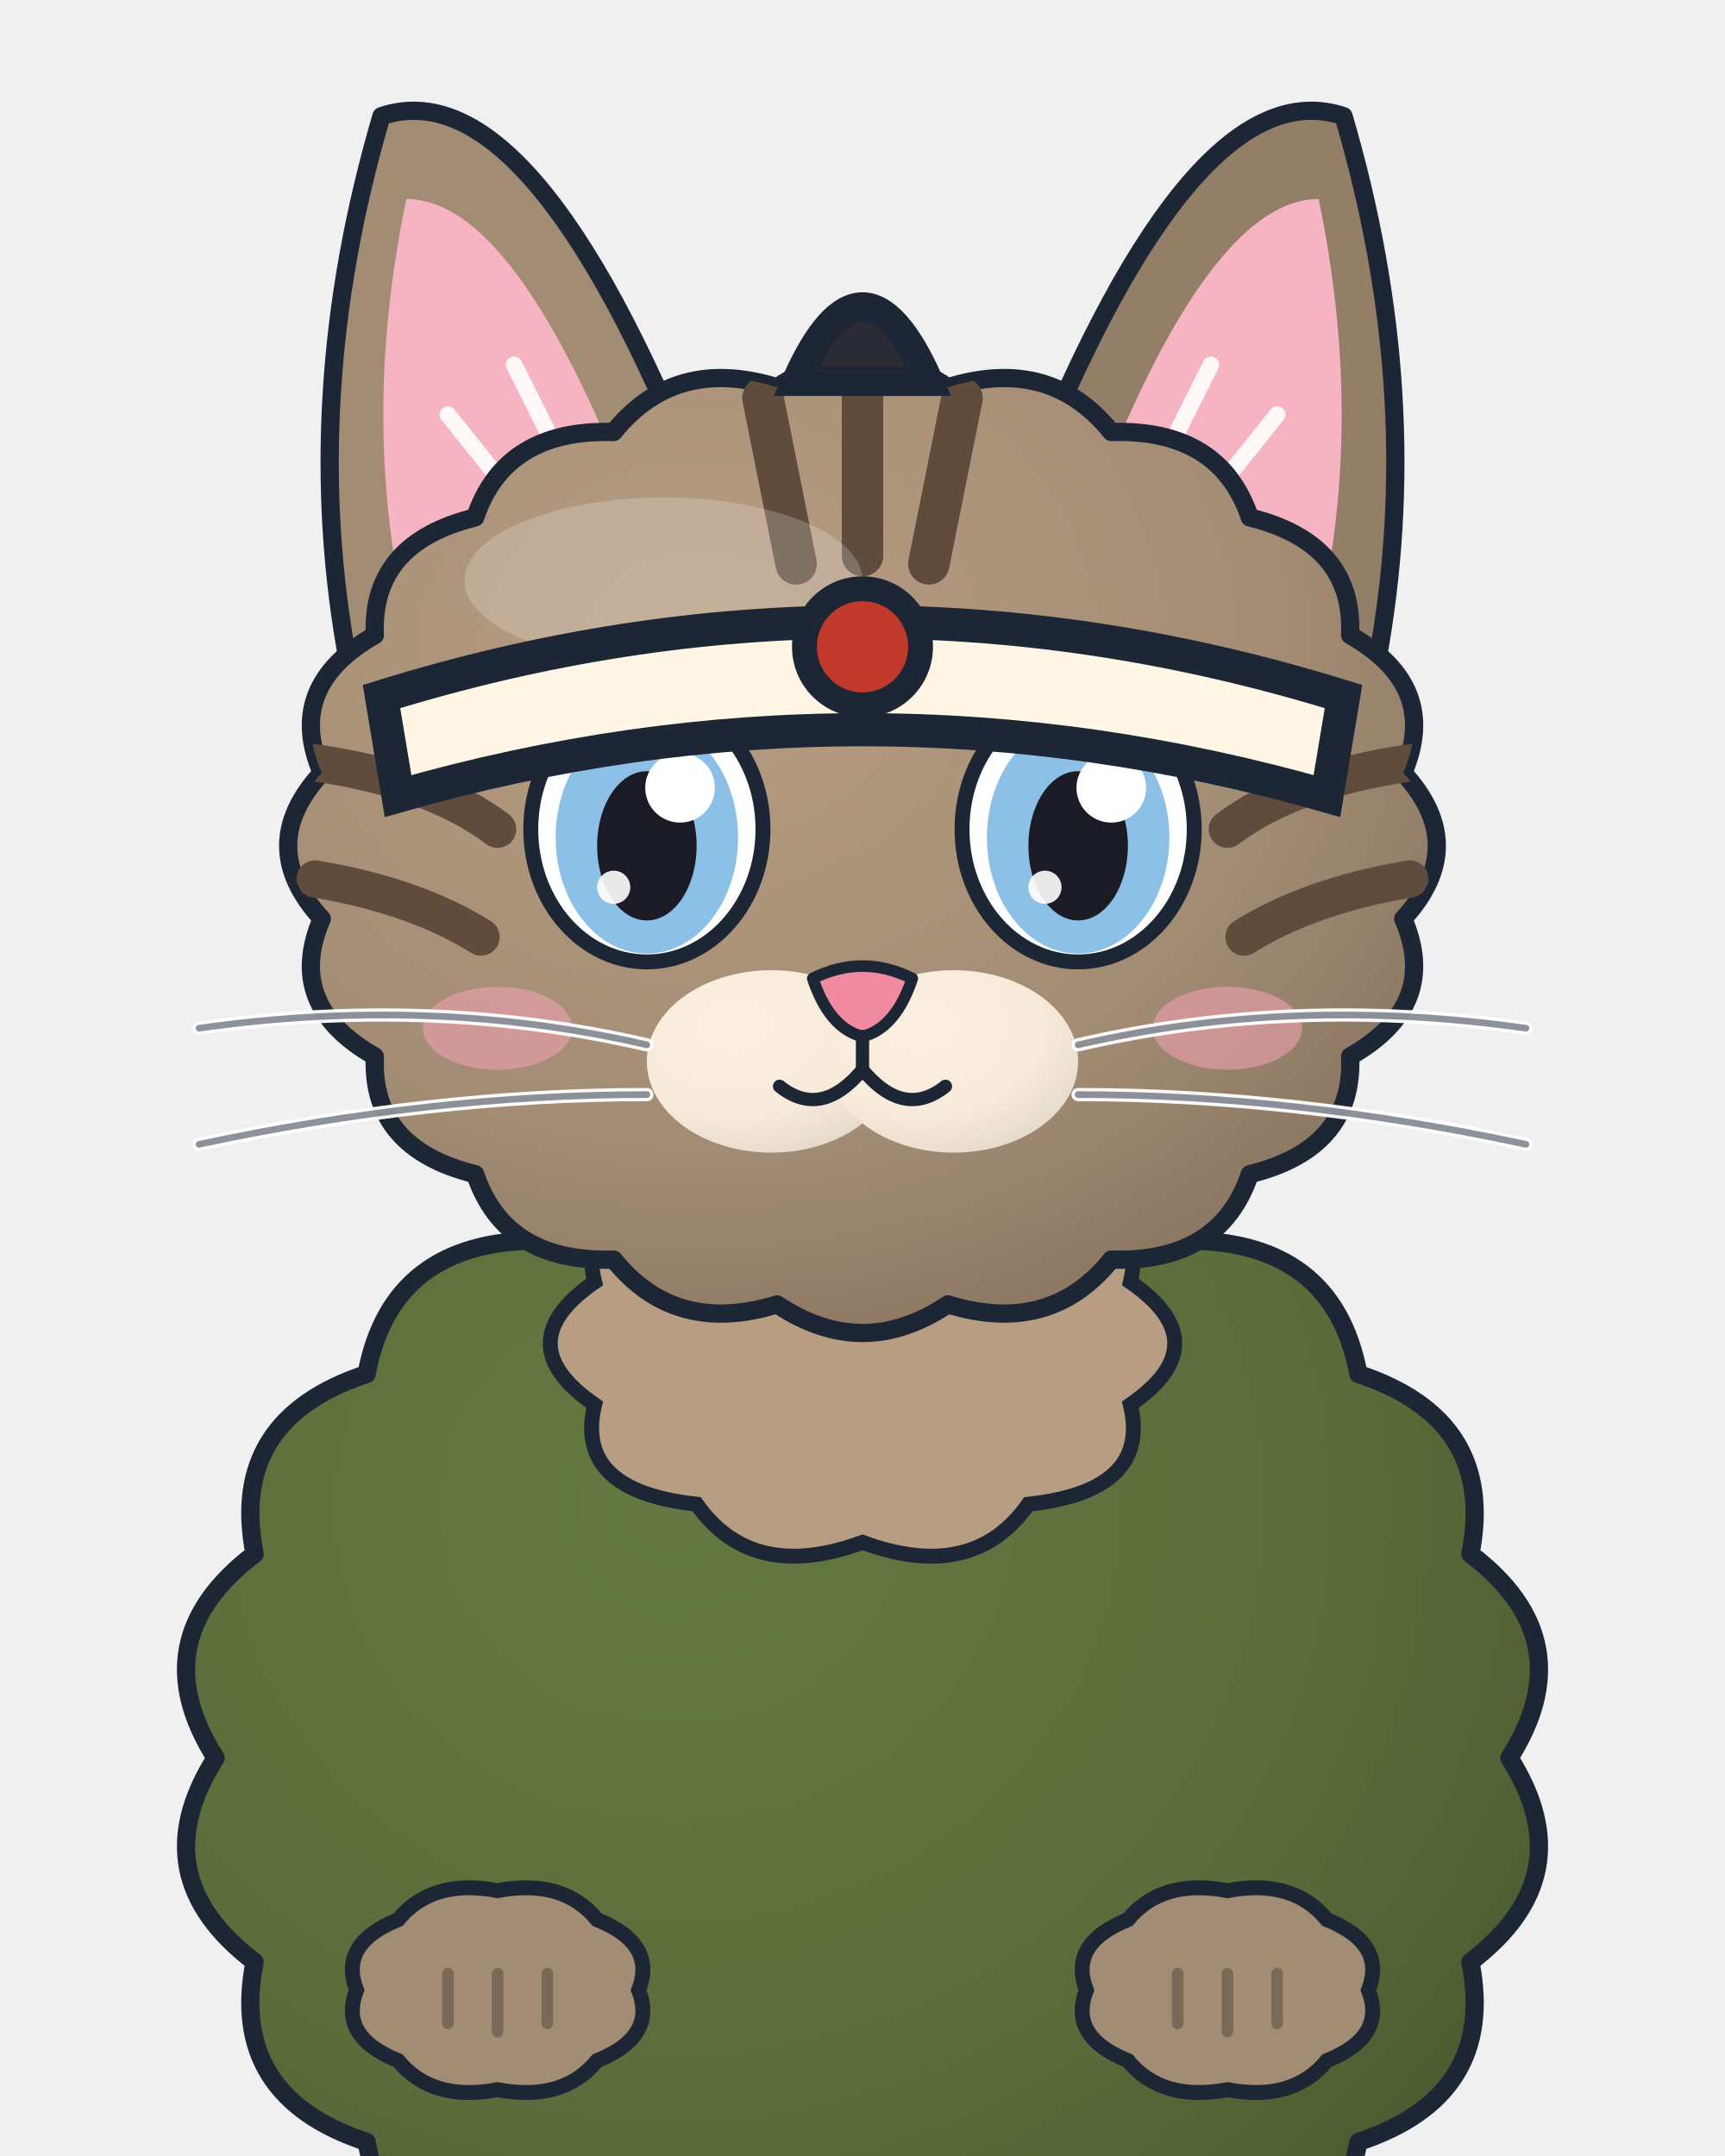
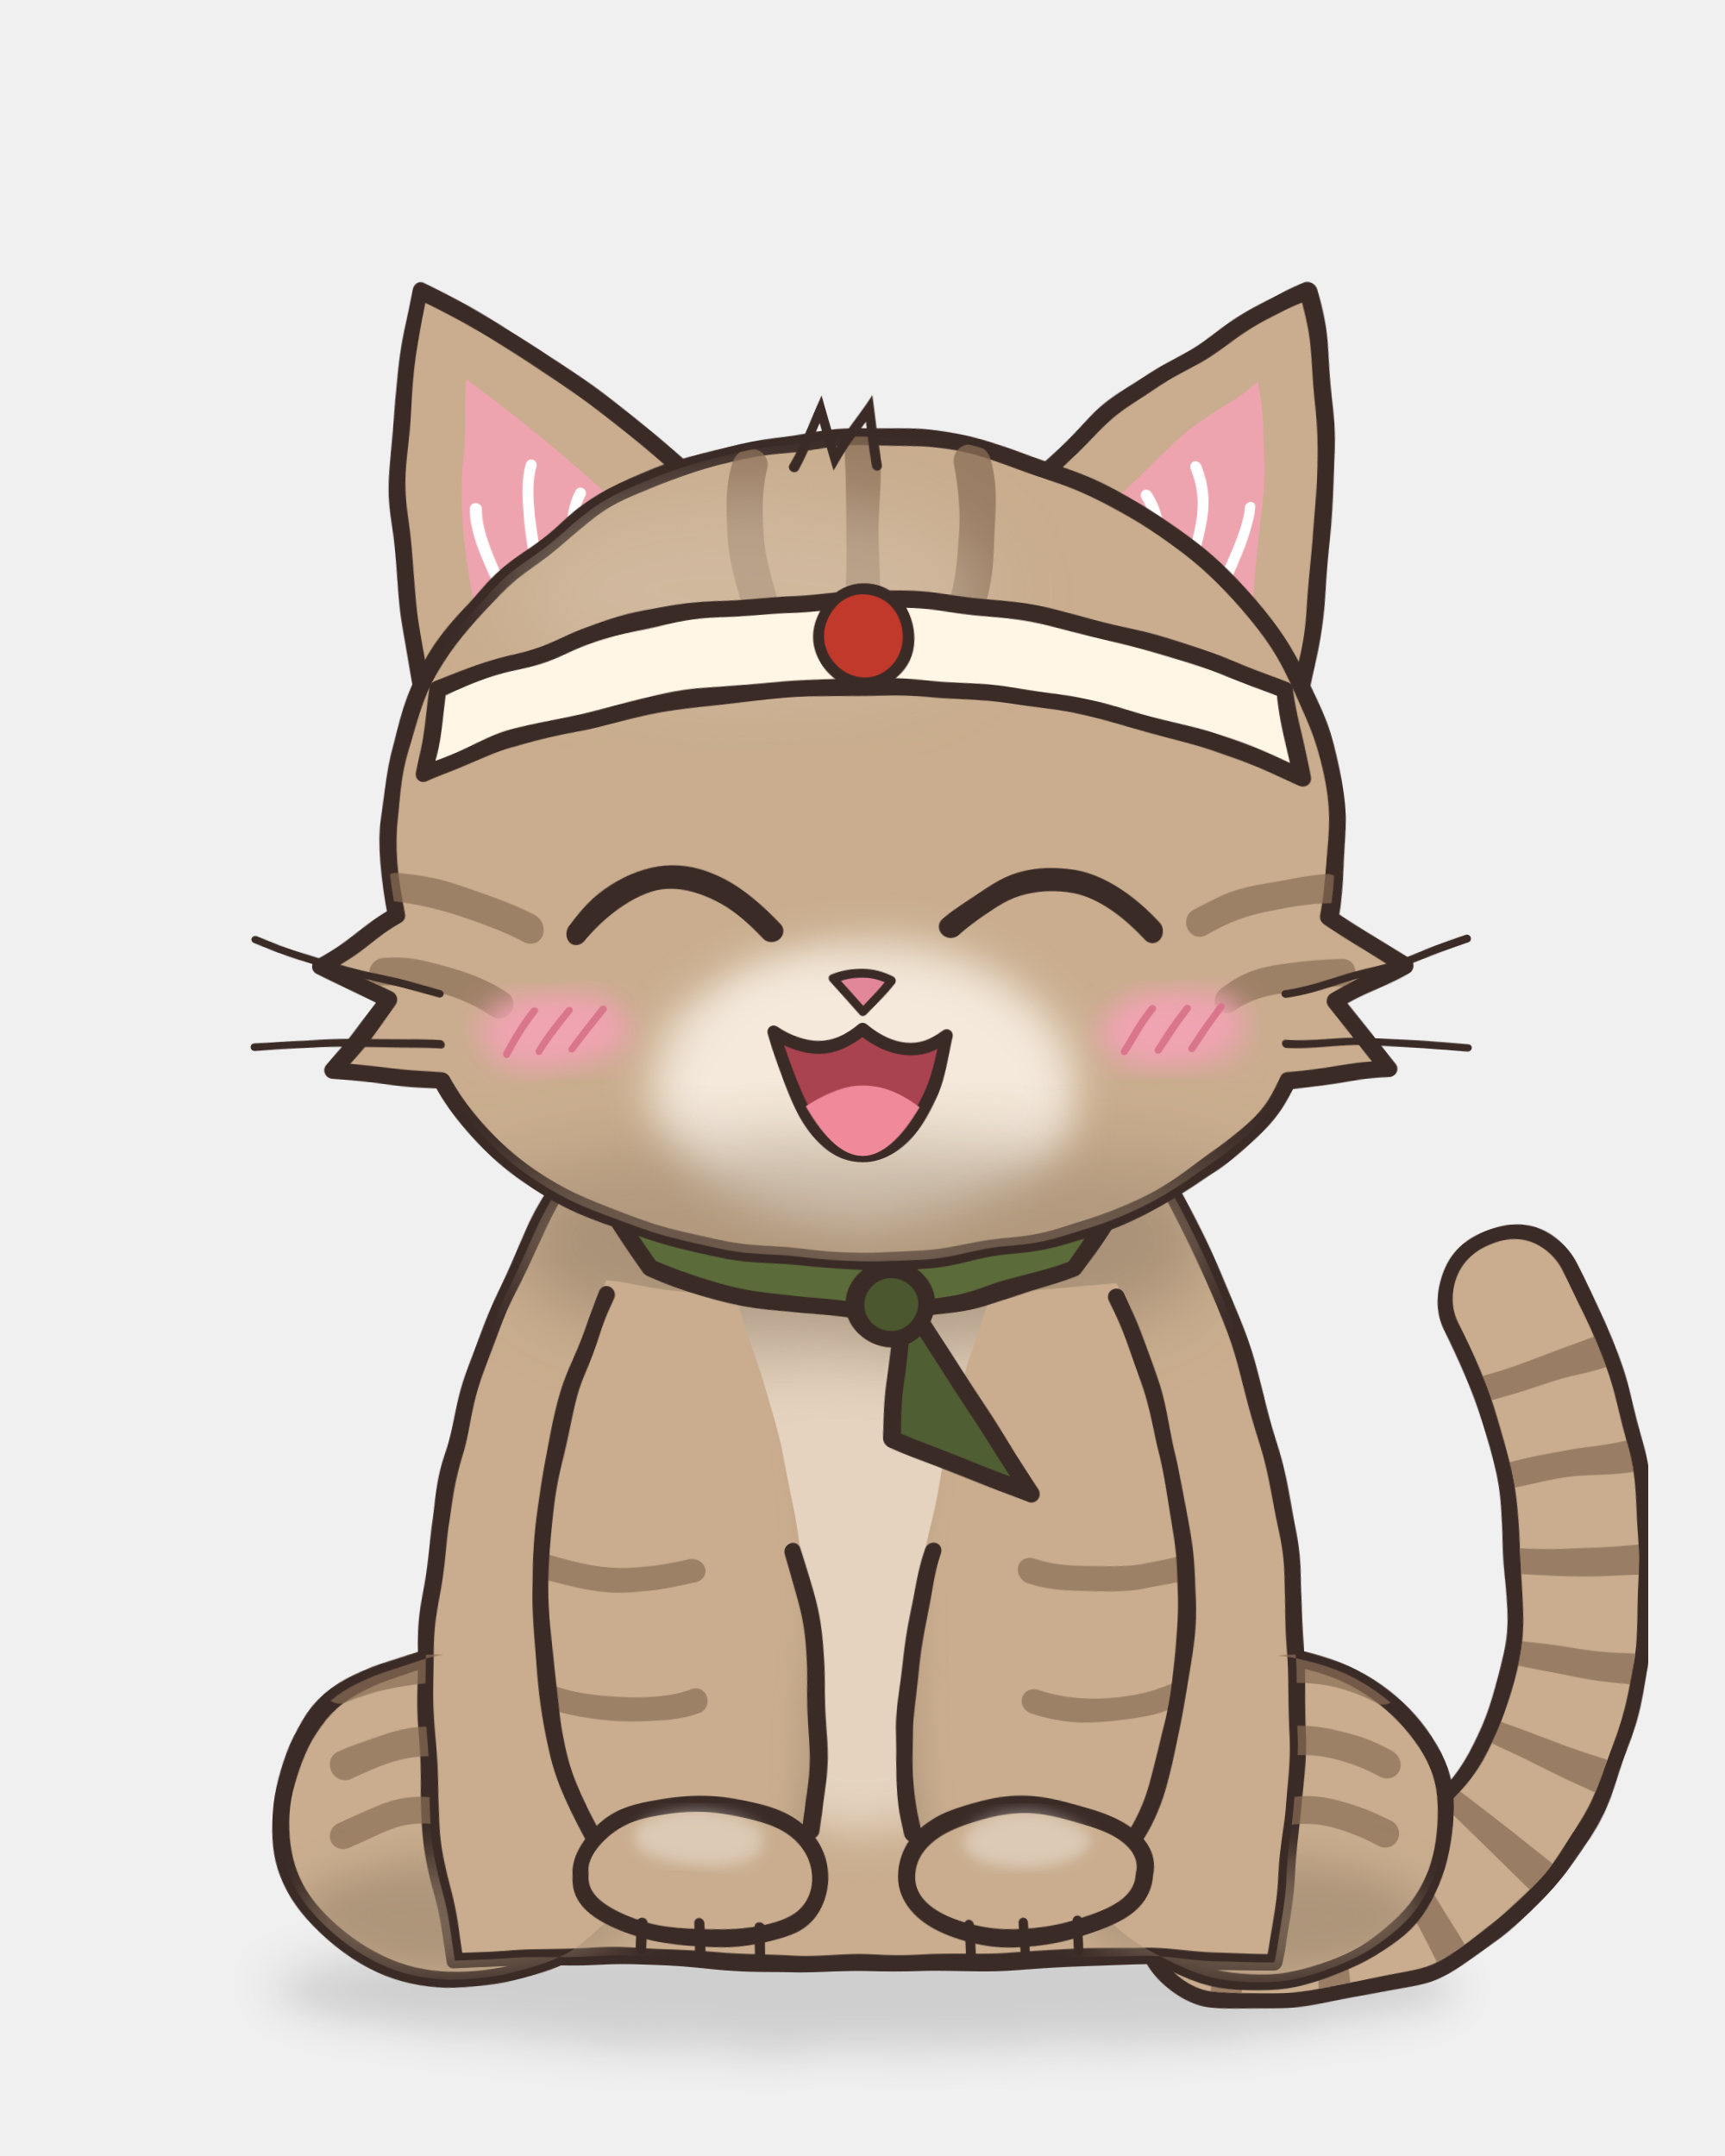
<svg xmlns="http://www.w3.org/2000/svg" viewBox="-104 -252 208 260">
  <defs>
-     <radialGradient id="osamuraiwhite05484" cx=".36" cy=".30" r=".85">
-       <stop offset="0" stop-color="#667841" />
-       <stop offset=".6" stop-color="#5b6b3a" />
-       <stop offset="1" stop-color="#47532d" />
-     </radialGradient>
-     <radialGradient id="fsamuraiwhite05484" cx=".36" cy=".30" r=".85">
-       <stop offset="0" stop-color="#b79d82" />
-       <stop offset=".6" stop-color="#a38c74" />
-       <stop offset="1" stop-color="#7f6d5a" />
-     </radialGradient>
-     <radialGradient id="wsamuraiwhite05484" cx=".36" cy=".30" r=".85">
-       <stop offset="0" stop-color="#fbefdf" />
-       <stop offset=".6" stop-color="#f6eadb" />
-       <stop offset="1" stop-color="#ddd3c5" />
-     </radialGradient>
-     <clipPath id="hsamuraiwhite05484">
-       <path d="M65.2 -141.2 Q69.7 -130.8 58.8 -124.6 Q59.3 -113.5 46.7 -110.4 Q43.1 -99.7 30.0 -100.1 Q22.6 -90.9 10.3 -94.7 Q0.0 -87.8 -10.3 -94.7 Q-22.6 -90.9 -30.0 -100.1 Q-43.1 -99.7 -46.7 -110.4 Q-59.3 -113.5 -58.8 -124.6 Q-69.7 -130.8 -65.2 -141.2 Q-73.3 -150.0 -65.2 -158.8 Q-69.7 -169.2 -58.8 -175.4 Q-59.3 -186.5 -46.7 -189.6 Q-43.1 -200.3 -30.0 -199.9 Q-22.6 -209.1 -10.3 -205.3 Q-0.0 -212.2 10.3 -205.3 Q22.6 -209.1 30.0 -199.9 Q43.1 -200.3 46.7 -189.6 Q59.3 -186.5 58.8 -175.4 Q69.7 -169.2 65.2 -158.8 Q73.3 -150.0 65.2 -141.2Z" />
-     </clipPath>
+     <filter id="ink" x="-5%" y="-5%" width="110%" height="110%">
+       <feTurbulence type="fractalNoise" baseFrequency=".05" numOctaves="2" seed="3" result="n" />
+       <feDisplacementMap in="SourceGraphic" in2="n" scale="2.2" />
+     </filter>
+     <filter id="pencil">
+       <feTurbulence type="fractalNoise" baseFrequency="1.1 .35" numOctaves="2" seed="5" />
+       <feColorMatrix values="0 0 0 0 .25  0 0 0 0 .2  0 0 0 0 .18  0 0 0 .22 -.02" />
+       <feComposite in2="SourceGraphic" operator="in" />
+     </filter>
+     <filter id="blur1">
+       <feGaussianBlur stdDeviation="1" />
+     </filter>
+     <filter id="blur2">
+       <feGaussianBlur stdDeviation="2" />
+     </filter>
+     <filter id="blur3" x="-30%" y="-30%" width="160%" height="160%">
+       <feGaussianBlur stdDeviation="3" />
+     </filter>
+     <filter id="blur4" x="-30%" y="-30%" width="160%" height="160%">
+       <feGaussianBlur stdDeviation="5" />
+     </filter>
  </defs>
-   <ellipse cx="6" cy="34" rx="78" ry="15" fill="#000" opacity=".15" />
-   <path d="M78.0 -40.0 Q87.0 -25.8 73.3 -15.4 Q76.5 0.8 59.8 6.3 Q56.8 22.4 39.0 22.4 Q30.2 36.6 13.5 30.9 Q0.0 41.5 -13.5 30.9 Q-30.2 36.6 -39.0 22.4 Q-56.8 22.4 -59.8 6.3 Q-76.5 0.8 -73.3 -15.4 Q-87.0 -25.8 -78.0 -40.0 Q-87.0 -54.2 -73.3 -64.6 Q-76.5 -80.8 -59.8 -86.3 Q-56.8 -102.4 -39.0 -102.4 Q-30.2 -116.6 -13.5 -110.9 Q-0.0 -121.5 13.5 -110.9 Q30.2 -116.6 39.0 -102.4 Q56.8 -102.4 59.8 -86.3 Q76.5 -80.8 73.3 -64.6 Q87.0 -54.2 78.0 -40.0Z" fill="url(#osamuraiwhite05484)" stroke="#1d2635" stroke-width="2.2" stroke-linejoin="round" />
-   <path d="M32.3 -82.6 Q34.8 -72.2 20.0 -70.6 Q13.3 -61.1 0.0 -66.0 Q-13.3 -61.1 -20.0 -70.6 Q-34.8 -72.2 -32.3 -82.6 Q-43.0 -90.0 -32.3 -97.4 Q-34.8 -107.8 -20.0 -109.4 Q-13.3 -118.9 -0.0 -114.0 Q13.3 -118.9 20.0 -109.4 Q34.8 -107.8 32.3 -97.4 Q43.0 -90.0 32.3 -82.6Z" fill="#b79d82" stroke="#1d2635" stroke-width="1.8" />
-   <path d="M-20 -194 Q-40 -244 -58 -238 Q-68 -204 -62 -172Z" fill="#a38c74" stroke="#1d2635" stroke-width="2.2" stroke-linejoin="round" />
-   <path d="M-28 -192 Q-42 -228 -55 -228 Q-60 -204 -56 -182Z" fill="#f6b3c2" />
-   <path d="M-36 -196 l-6 -12 M-42 -192 l-8 -10" stroke="#fff" stroke-width="2" stroke-linecap="round" opacity=".9" />
-   <path d="M20 -194 Q40 -244 58 -238 Q68 -204 62 -172Z" fill="#937e68" stroke="#1d2635" stroke-width="2.2" stroke-linejoin="round" />
-   <path d="M28 -192 Q42 -228 55 -228 Q60 -204 56 -182Z" fill="#f6b3c2" />
-   <path d="M36 -196 l6 -12 M42 -192 l8 -10" stroke="#fff" stroke-width="2" stroke-linecap="round" opacity=".9" />
-   <path d="M65.2 -141.2 Q69.7 -130.8 58.8 -124.6 Q59.3 -113.5 46.7 -110.4 Q43.1 -99.7 30.0 -100.1 Q22.6 -90.9 10.3 -94.7 Q0.0 -87.8 -10.3 -94.7 Q-22.6 -90.9 -30.0 -100.1 Q-43.1 -99.7 -46.7 -110.4 Q-59.3 -113.5 -58.8 -124.6 Q-69.7 -130.8 -65.2 -141.2 Q-73.3 -150.0 -65.2 -158.8 Q-69.7 -169.2 -58.8 -175.4 Q-59.3 -186.5 -46.7 -189.6 Q-43.1 -200.3 -30.0 -199.9 Q-22.6 -209.1 -10.3 -205.3 Q-0.0 -212.2 10.3 -205.3 Q22.6 -209.1 30.0 -199.9 Q43.1 -200.3 46.7 -189.6 Q59.3 -186.5 58.8 -175.4 Q69.7 -169.2 65.2 -158.8 Q73.3 -150.0 65.2 -141.2Z" fill="url(#fsamuraiwhite05484)" stroke="#1d2635" stroke-width="2.2" stroke-linejoin="round" />
-   <g clip-path="url(#hsamuraiwhite05484)">
-     <path d="M-12 -204 l4 20 M0 -207 v22 M12 -204 l-4 20" stroke="#5f4c3d" stroke-width="5" stroke-linecap="round" />
-     <path d="M-66 -160 q14 2 22 8 M-66 -146 q12 2 20 7" stroke="#5f4c3d" stroke-width="4.5" stroke-linecap="round" fill="none" />
-     <path d="M66 -160 q-14 2 -22 8 M66 -146 q-12 2 -20 7" stroke="#5f4c3d" stroke-width="4.5" stroke-linecap="round" fill="none" />
+   <g transform="translate(0 -150) scale(.85) translate(-120 -94)">
+     <g transform="translate(0,0)">
+       <defs>
+         <clipPath id="hasamuraiwhiteNone">
+           <path d="M54 104 C46 64 82 36 120 36 C158 36 194 64 186 104 L197 111 L187 116 L195 126 L180 127 C170 145 146 153 120 153 C94 153 70 145 60 127 L45 126 L53 116 L43 111 Z" />
+         </clipPath>
+         <clipPath id="basamuraiwhiteNone">
+           <path d="M78 140 C58 172 54 216 62 252 L178 252 C186 216 182 172 162 140 Z" />
+           <ellipse cx="64" cy="232" rx="27" ry="23" />
+           <ellipse cx="176" cy="232" rx="27" ry="23" />
+         </clipPath>
+       </defs>
+       <g filter="url(#ink)">
+         <ellipse cx="120" cy="256" rx="84" ry="9" fill="#000" opacity=".14" filter="url(#blur3)" />
+         <path d="M170 248 C224 254 232 196 212 158" stroke="#3b2b27" stroke-width="21" fill="none" stroke-linecap="round" />
+         <path d="M170 248 C224 254 232 196 212 158" stroke="#c9ad8e" stroke-width="16.5" fill="none" stroke-linecap="round" />
+         <path d="M170 248 C224 254 232 196 212 158" stroke="#8a6d55" stroke-width="16.5" fill="none" stroke-dasharray="4 10" opacity=".75" />
+         <ellipse cx="64" cy="232" rx="27" ry="23" stroke="#3b2b27" stroke-width="2.4" stroke-linejoin="round" stroke-linecap="round" fill="#c9ad8e" />
+         <ellipse cx="176" cy="232" rx="27" ry="23" stroke="#3b2b27" stroke-width="2.4" stroke-linejoin="round" stroke-linecap="round" fill="#c9ad8e" />
+         <path d="M78 140 C58 172 54 216 62 252 L178 252 C186 216 182 172 162 140 Z" stroke="#3b2b27" stroke-width="2.4" stroke-linejoin="round" stroke-linecap="round" fill="#c9ad8e" />
+         <g clip-path="url(#basamuraiwhiteNone)">
+           <ellipse cx="120" cy="190" rx="30" ry="44" fill="#fbf3e8" opacity=".55" filter="url(#blur3)" />
+           <path d="M46 214 q12 -6 24 0" stroke="#8a6d55" stroke-width="4" fill="none" stroke-linecap="round" opacity=".7" />
+           <path d="M46 224 q12 -6 24 0" stroke="#8a6d55" stroke-width="4" fill="none" stroke-linecap="round" opacity=".7" />
+           <path d="M46 234 q12 -6 24 0" stroke="#8a6d55" stroke-width="4" fill="none" stroke-linecap="round" opacity=".7" />
+           <path d="M194 214 q-12 -6 -24 0" stroke="#8a6d55" stroke-width="4" fill="none" stroke-linecap="round" opacity=".7" />
+           <path d="M194 224 q-12 -6 -24 0" stroke="#8a6d55" stroke-width="4" fill="none" stroke-linecap="round" opacity=".7" />
+           <path d="M194 234 q-12 -6 -24 0" stroke="#8a6d55" stroke-width="4" fill="none" stroke-linecap="round" opacity=".7" />
+           <ellipse cx="120" cy="150" rx="50" ry="16" fill="#9c866e" opacity=".7" filter="url(#blur4)" />
+           <ellipse cx="64" cy="246" rx="24" ry="8" fill="#9c866e" opacity=".6" filter="url(#blur3)" />
+           <ellipse cx="176" cy="246" rx="24" ry="8" fill="#9c866e" opacity=".6" filter="url(#blur3)" />
+         </g>
+         <path d="M84 156 C70 188 72 222 84 238 L112 236 C115 214 112 186 102 158 Z" fill="#c9ad8e" />
+         <clipPath id="aasamuraiwhiteNone1">
+           <path d="M84 156 C70 188 72 222 84 238 L112 236 C115 214 112 186 102 158 Z" />
+         </clipPath>
+         <g clip-path="url(#aasamuraiwhiteNone1)">
+           <path d="M74 196 q12 4 22 1" stroke="#8a6d55" stroke-width="3.5" fill="none" stroke-linecap="round" opacity=".7" />
+           <path d="M74 214 q12 4 22 1" stroke="#8a6d55" stroke-width="3.5" fill="none" stroke-linecap="round" opacity=".7" />
+           <path d="M108 160 C114 190 114 214 110 236 L120 236 L120 160Z" fill="#9c866e" opacity=".45" filter="url(#blur2)" />
+         </g>
+         <path d="M84 158 C70 188 72 222 84 238" fill="none" stroke="#3b2b27" stroke-width="2.4" stroke-linejoin="round" stroke-linecap="round" />
+         <path d="M113 234 C115 220 114 206 110 194" fill="none" stroke="#3b2b27" stroke-width="2.4" stroke-linejoin="round" stroke-linecap="round" />
+         <path d="M80 240 C78 228 114 226 114 240 C114 252 80 252 80 240Z" stroke="#3b2b27" stroke-width="2.4" stroke-linejoin="round" stroke-linecap="round" fill="#c9ad8e" />
+         <path d="M89 247 v4" stroke="#3b2b27" stroke-width="1.4" fill="none" stroke-linecap="round" />
+         <path d="M97 247 v4" stroke="#3b2b27" stroke-width="1.4" fill="none" stroke-linecap="round" />
+         <path d="M105 247 v4" stroke="#3b2b27" stroke-width="1.4" fill="none" stroke-linecap="round" />
+         <ellipse cx="97" cy="235" rx="9" ry="4" fill="#fff" opacity=".35" filter="url(#blur1)" />
+         <path d="M156 156 C170 188 168 222 156 238 L128 236 C125 214 128 186 138 158 Z" fill="#c9ad8e" />
+         <clipPath id="aasamuraiwhiteNone-1">
+           <path d="M156 156 C170 188 168 222 156 238 L128 236 C125 214 128 186 138 158 Z" />
+         </clipPath>
+         <g clip-path="url(#aasamuraiwhiteNone-1)">
+           <path d="M166 196 q-12 4 -22 1" stroke="#8a6d55" stroke-width="3.5" fill="none" stroke-linecap="round" opacity=".7" />
+           <path d="M166 214 q-12 4 -22 1" stroke="#8a6d55" stroke-width="3.5" fill="none" stroke-linecap="round" opacity=".7" />
+           <path d="M132 160 C126 190 126 214 130 236 L120 236 L120 160Z" fill="#9c866e" opacity=".45" filter="url(#blur2)" />
+         </g>
+         <path d="M156 158 C170 188 168 222 156 238" fill="none" stroke="#3b2b27" stroke-width="2.4" stroke-linejoin="round" stroke-linecap="round" />
+         <path d="M127 234 C125 220 126 206 130 194" fill="none" stroke="#3b2b27" stroke-width="2.4" stroke-linejoin="round" stroke-linecap="round" />
+         <path d="M160 240 C162 228 126 226 126 240 C126 252 160 252 160 240Z" stroke="#3b2b27" stroke-width="2.4" stroke-linejoin="round" stroke-linecap="round" fill="#c9ad8e" />
+         <path d="M151 247 v4" stroke="#3b2b27" stroke-width="1.4" fill="none" stroke-linecap="round" />
+         <path d="M143 247 v4" stroke="#3b2b27" stroke-width="1.4" fill="none" stroke-linecap="round" />
+         <path d="M135 247 v4" stroke="#3b2b27" stroke-width="1.4" fill="none" stroke-linecap="round" />
+         <ellipse cx="143" cy="235" rx="9" ry="4" fill="#fff" opacity=".35" filter="url(#blur1)" />
+         <path d="M84 145 Q120 160 156 145 L150 154 Q120 166 90 154 Z" stroke="#3b2b27" stroke-width="2.4" stroke-linejoin="round" stroke-linecap="round" fill="#5b6b3a" />
+         <path d="M126 158 L144 186 L124 178 Z" stroke="#3b2b27" stroke-width="2.4" stroke-linejoin="round" stroke-linecap="round" fill="#505e33" />
+         <circle cx="124" cy="159" r="5" stroke="#3b2b27" stroke-width="2.4" stroke-linejoin="round" stroke-linecap="round" fill="#4a572f" />
+         <path d="M60 82 C54 58 52 34 57 15 C76 25 92 37 103 49 Z" stroke="#3b2b27" stroke-width="2.4" stroke-linejoin="round" stroke-linecap="round" fill="#c9ad8e" />
+         <path d="M67 72 C63 54 62 40 64 28 C75 36 84 44 92 52 Z" fill="#f2a3b3" opacity=".9" />
+         <path d="M 180 82 C 186 58 188 34 183 15 C 164 25 148 37 137 49 Z" stroke="#3b2b27" stroke-width="2.4" stroke-linejoin="round" stroke-linecap="round" fill="#c9ad8e" />
+         <path d="M 173 72 C 177 54 178 40 176 28 C 165 36 156 44 148 52 Z" fill="#f2a3b3" opacity=".9" />
+         <path d="M74 56 q-3 -10 -1 -16 M79 58 q-2 -9 1 -14 M69 58 q-4 -8 -4 -12" stroke="#fff" stroke-width="1.6" fill="none" stroke-linecap="round" />
+         <path d="M166 56 q3 -10 1 -16 M161 58 q2 -9 -1 -14 M171 58 q4 -8 4 -12" stroke="#fff" stroke-width="1.6" fill="none" stroke-linecap="round" />
+         <path d="M54 104 C46 64 82 36 120 36 C158 36 194 64 186 104 L197 111 L187 116 L195 126 L180 127 C170 145 146 153 120 153 C94 153 70 145 60 127 L45 126 L53 116 L43 111 Z" stroke="#3b2b27" stroke-width="2.4" stroke-linejoin="round" stroke-linecap="round" fill="#c9ad8e" />
+         <g clip-path="url(#hasamuraiwhiteNone)">
+           <path d="M104 40 q-2 10 2 22 M120 38 v24 M136 40 q2 10 -2 22" stroke="#8a6d55" stroke-width="5" fill="none" stroke-linecap="round" opacity=".75" />
+           <path d="M54 100 q10 1 18 5 M52 112 q10 0 16 4" stroke="#8a6d55" stroke-width="4" fill="none" stroke-linecap="round" opacity=".7" />
+           <path d="M186 100 q-10 1 -18 5 M188 112 q-10 0 -16 4" stroke="#8a6d55" stroke-width="4" fill="none" stroke-linecap="round" opacity=".7" />
+           <ellipse cx="120" cy="128" rx="30" ry="20" fill="#fbf3e8" opacity=".85" filter="url(#blur3)" />
+           <ellipse cx="104" cy="58" rx="34" ry="14" fill="#d6c1aa" opacity=".55" filter="url(#blur4)" />
+           <ellipse cx="120" cy="150" rx="70" ry="14" fill="#9c866e" opacity=".5" filter="url(#blur4)" />
+         </g>
+         <path d="M110 40 l4 -8 l2 7 l5 -7 l1 8" stroke="#3b2b27" stroke-width="1.4" fill="none" stroke-linecap="round" />
+         <path d="M79 106 Q93 91 107 106" stroke="#3b2b27" fill="none" stroke-linecap="round" stroke-linejoin="round" stroke-width="3.2" />
+         <ellipse cx="76" cy="120" rx="11" ry="6" fill="#f2a3b3" opacity="0.95" filter="url(#blur2)" />
+         <path d="M69 123 l4 -6" stroke="#d9768c" stroke-width="1.1" stroke-linecap="round" />
+         <path d="M74 123 l4 -6" stroke="#d9768c" stroke-width="1.1" stroke-linecap="round" />
+         <path d="M79 123 l4 -6" stroke="#d9768c" stroke-width="1.1" stroke-linecap="round" />
+         <path d="M60 115 q-14 -3.2 -26 -7.6" stroke="#3b2b27" stroke-width="1.1" fill="none" stroke-linecap="round" />
+         <path d="M60 122 q-14 -0.4 -26 0.8" stroke="#3b2b27" stroke-width="1.1" fill="none" stroke-linecap="round" />
+         <path d="M133 106 Q147 91 161 106" stroke="#3b2b27" fill="none" stroke-linecap="round" stroke-linejoin="round" stroke-width="3.2" />
+         <ellipse cx="164" cy="120" rx="11" ry="6" fill="#f2a3b3" opacity="0.95" filter="url(#blur2)" />
+         <path d="M157 123 l4 -6" stroke="#d9768c" stroke-width="1.1" stroke-linecap="round" />
+         <path d="M162 123 l4 -6" stroke="#d9768c" stroke-width="1.1" stroke-linecap="round" />
+         <path d="M167 123 l4 -6" stroke="#d9768c" stroke-width="1.1" stroke-linecap="round" />
+         <path d="M180 115 q14 -3.2 26 -7.6" stroke="#3b2b27" stroke-width="1.1" fill="none" stroke-linecap="round" />
+         <path d="M180 122 q14 -0.4 26 0.8" stroke="#3b2b27" stroke-width="1.1" fill="none" stroke-linecap="round" />
+         <path d="M116 113 Q120 111 124 113 L120 117.5 Z" fill="#e2879a" stroke="#3b2b27" stroke-width="1.2" stroke-linejoin="round" />
+         <path d="M108 121 Q114 125 120 120 Q126 125 132 121 Q128 138 120 138 Q112 138 108 121 Z" fill="#a8434f" stroke="#3b2b27" stroke-width="1.8" stroke-linejoin="round" />
+         <path d="M112 131 Q120 125 128 131 Q124 138 120 138 Q116 138 112 131 Z" fill="#f08a9a" />
+         <path d="M60 72 Q120 46 180 72 L182 84 Q120 58 58 84 Z" stroke="#3b2b27" stroke-width="2.4" stroke-linejoin="round" stroke-linecap="round" fill="#fff6e5" />
+         <circle cx="120" cy="64" r="6.5" fill="#c0392b" stroke="#3b2b27" stroke-width="1.6" />
+       </g>
+     </g>
  </g>
-   <ellipse cx="-24" cy="-182" rx="24" ry="10" fill="#fff" opacity=".2" />
-   <ellipse cx="-11" cy="-124" rx="15" ry="11" fill="url(#wsamuraiwhite05484)" />
-   <ellipse cx="11" cy="-124" rx="15" ry="11" fill="url(#wsamuraiwhite05484)" />
-   <ellipse cx="-26" cy="-152" rx="14" ry="16" fill="#fff" stroke="#1d2635" stroke-width="1.8" />
-   <ellipse cx="-26" cy="-151" rx="11" ry="14" fill="#8cc0e6" />
-   <ellipse cx="-26" cy="-150" rx="6" ry="9" fill="#1b1b26" />
-   <circle cx="-22" cy="-157" r="4.2" fill="#fff" />
-   <circle cx="-30" cy="-145" r="2" fill="#fff" opacity=".9" />
-   <ellipse cx="-44" cy="-128" rx="9" ry="5" fill="#f6a3b6" opacity=".55" />
-   <path d="M-26 -126 Q-52 -132 -80 -128 M-26 -120 Q-52 -120 -80 -114" fill="none" stroke="#fff" stroke-width="1.6" stroke-linecap="round" opacity=".95" />
-   <path d="M-26 -126 Q-52 -132 -80 -128 M-26 -120 Q-52 -120 -80 -114" fill="none" stroke="#1d2635" stroke-width=".8" stroke-linecap="round" opacity=".5" />
-   <ellipse cx="26" cy="-152" rx="14" ry="16" fill="#fff" stroke="#1d2635" stroke-width="1.8" />
-   <ellipse cx="26" cy="-151" rx="11" ry="14" fill="#8cc0e6" />
-   <ellipse cx="26" cy="-150" rx="6" ry="9" fill="#1b1b26" />
-   <circle cx="30" cy="-157" r="4.2" fill="#fff" />
-   <circle cx="22" cy="-145" r="2" fill="#fff" opacity=".9" />
-   <ellipse cx="44" cy="-128" rx="9" ry="5" fill="#f6a3b6" opacity=".55" />
-   <path d="M26 -126 Q52 -132 80 -128 M26 -120 Q52 -120 80 -114" fill="none" stroke="#fff" stroke-width="1.6" stroke-linecap="round" opacity=".95" />
-   <path d="M26 -126 Q52 -132 80 -128 M26 -120 Q52 -120 80 -114" fill="none" stroke="#1d2635" stroke-width=".8" stroke-linecap="round" opacity=".5" />
-   <path d="M-6 -134 Q0 -137 6 -134 Q4 -128 0 -127 Q-4 -128 -6 -134Z" fill="#ef8aa0" stroke="#1d2635" stroke-width="1.4" stroke-linejoin="round" />
-   <path d="M0 -127 V-123 M0 -123 Q-5 -117 -10 -121 M0 -123 Q5 -117 10 -121" fill="none" stroke="#1d2635" stroke-width="1.6" stroke-linecap="round" />
-   <path d="M-58 -168 Q0 -186 58 -168 L56 -156 Q0 -172 -56 -156Z" fill="#fff6e5" stroke="#1d2635" stroke-width="4" />
-   <circle cx="0" cy="-174" r="7" fill="#c0392b" stroke="#1d2635" stroke-width="3" />
-   <path d="M-8 -206 Q0 -224 8 -206Z" fill="#2b2b36" stroke="#1d2635" stroke-width="3.5" />
-   <path d="M-27.0 -12.0 Q-24.8 -6.4 -32.0 -3.5 Q-36.1 1.5 -44.0 0.0 Q-51.9 1.5 -56.0 -3.5 Q-63.2 -6.4 -61.0 -12.0 Q-63.2 -17.6 -56.0 -20.5 Q-51.9 -25.5 -44.0 -24.0 Q-36.1 -25.5 -32.0 -20.5 Q-24.8 -17.6 -27.0 -12.0Z" fill="#a38c74" stroke="#1d2635" stroke-width="1.8" />
-   <path d="M-50 -8 v-6 M-44 -7 v-7 M-38 -8 v-6" stroke="#7a6957" stroke-width="1.4" stroke-linecap="round" />
-   <path d="M61.0 -12.0 Q63.2 -6.4 56.0 -3.5 Q51.9 1.5 44.0 0.0 Q36.1 1.5 32.0 -3.5 Q24.8 -6.4 27.0 -12.0 Q24.8 -17.6 32.0 -20.5 Q36.1 -25.5 44.0 -24.0 Q51.9 -25.5 56.0 -20.5 Q63.2 -17.6 61.0 -12.0Z" fill="#a38c74" stroke="#1d2635" stroke-width="1.8" />
-   <path d="M38 -8 v-6 M44 -7 v-7 M50 -8 v-6" stroke="#7a6957" stroke-width="1.4" stroke-linecap="round" />
</svg>
